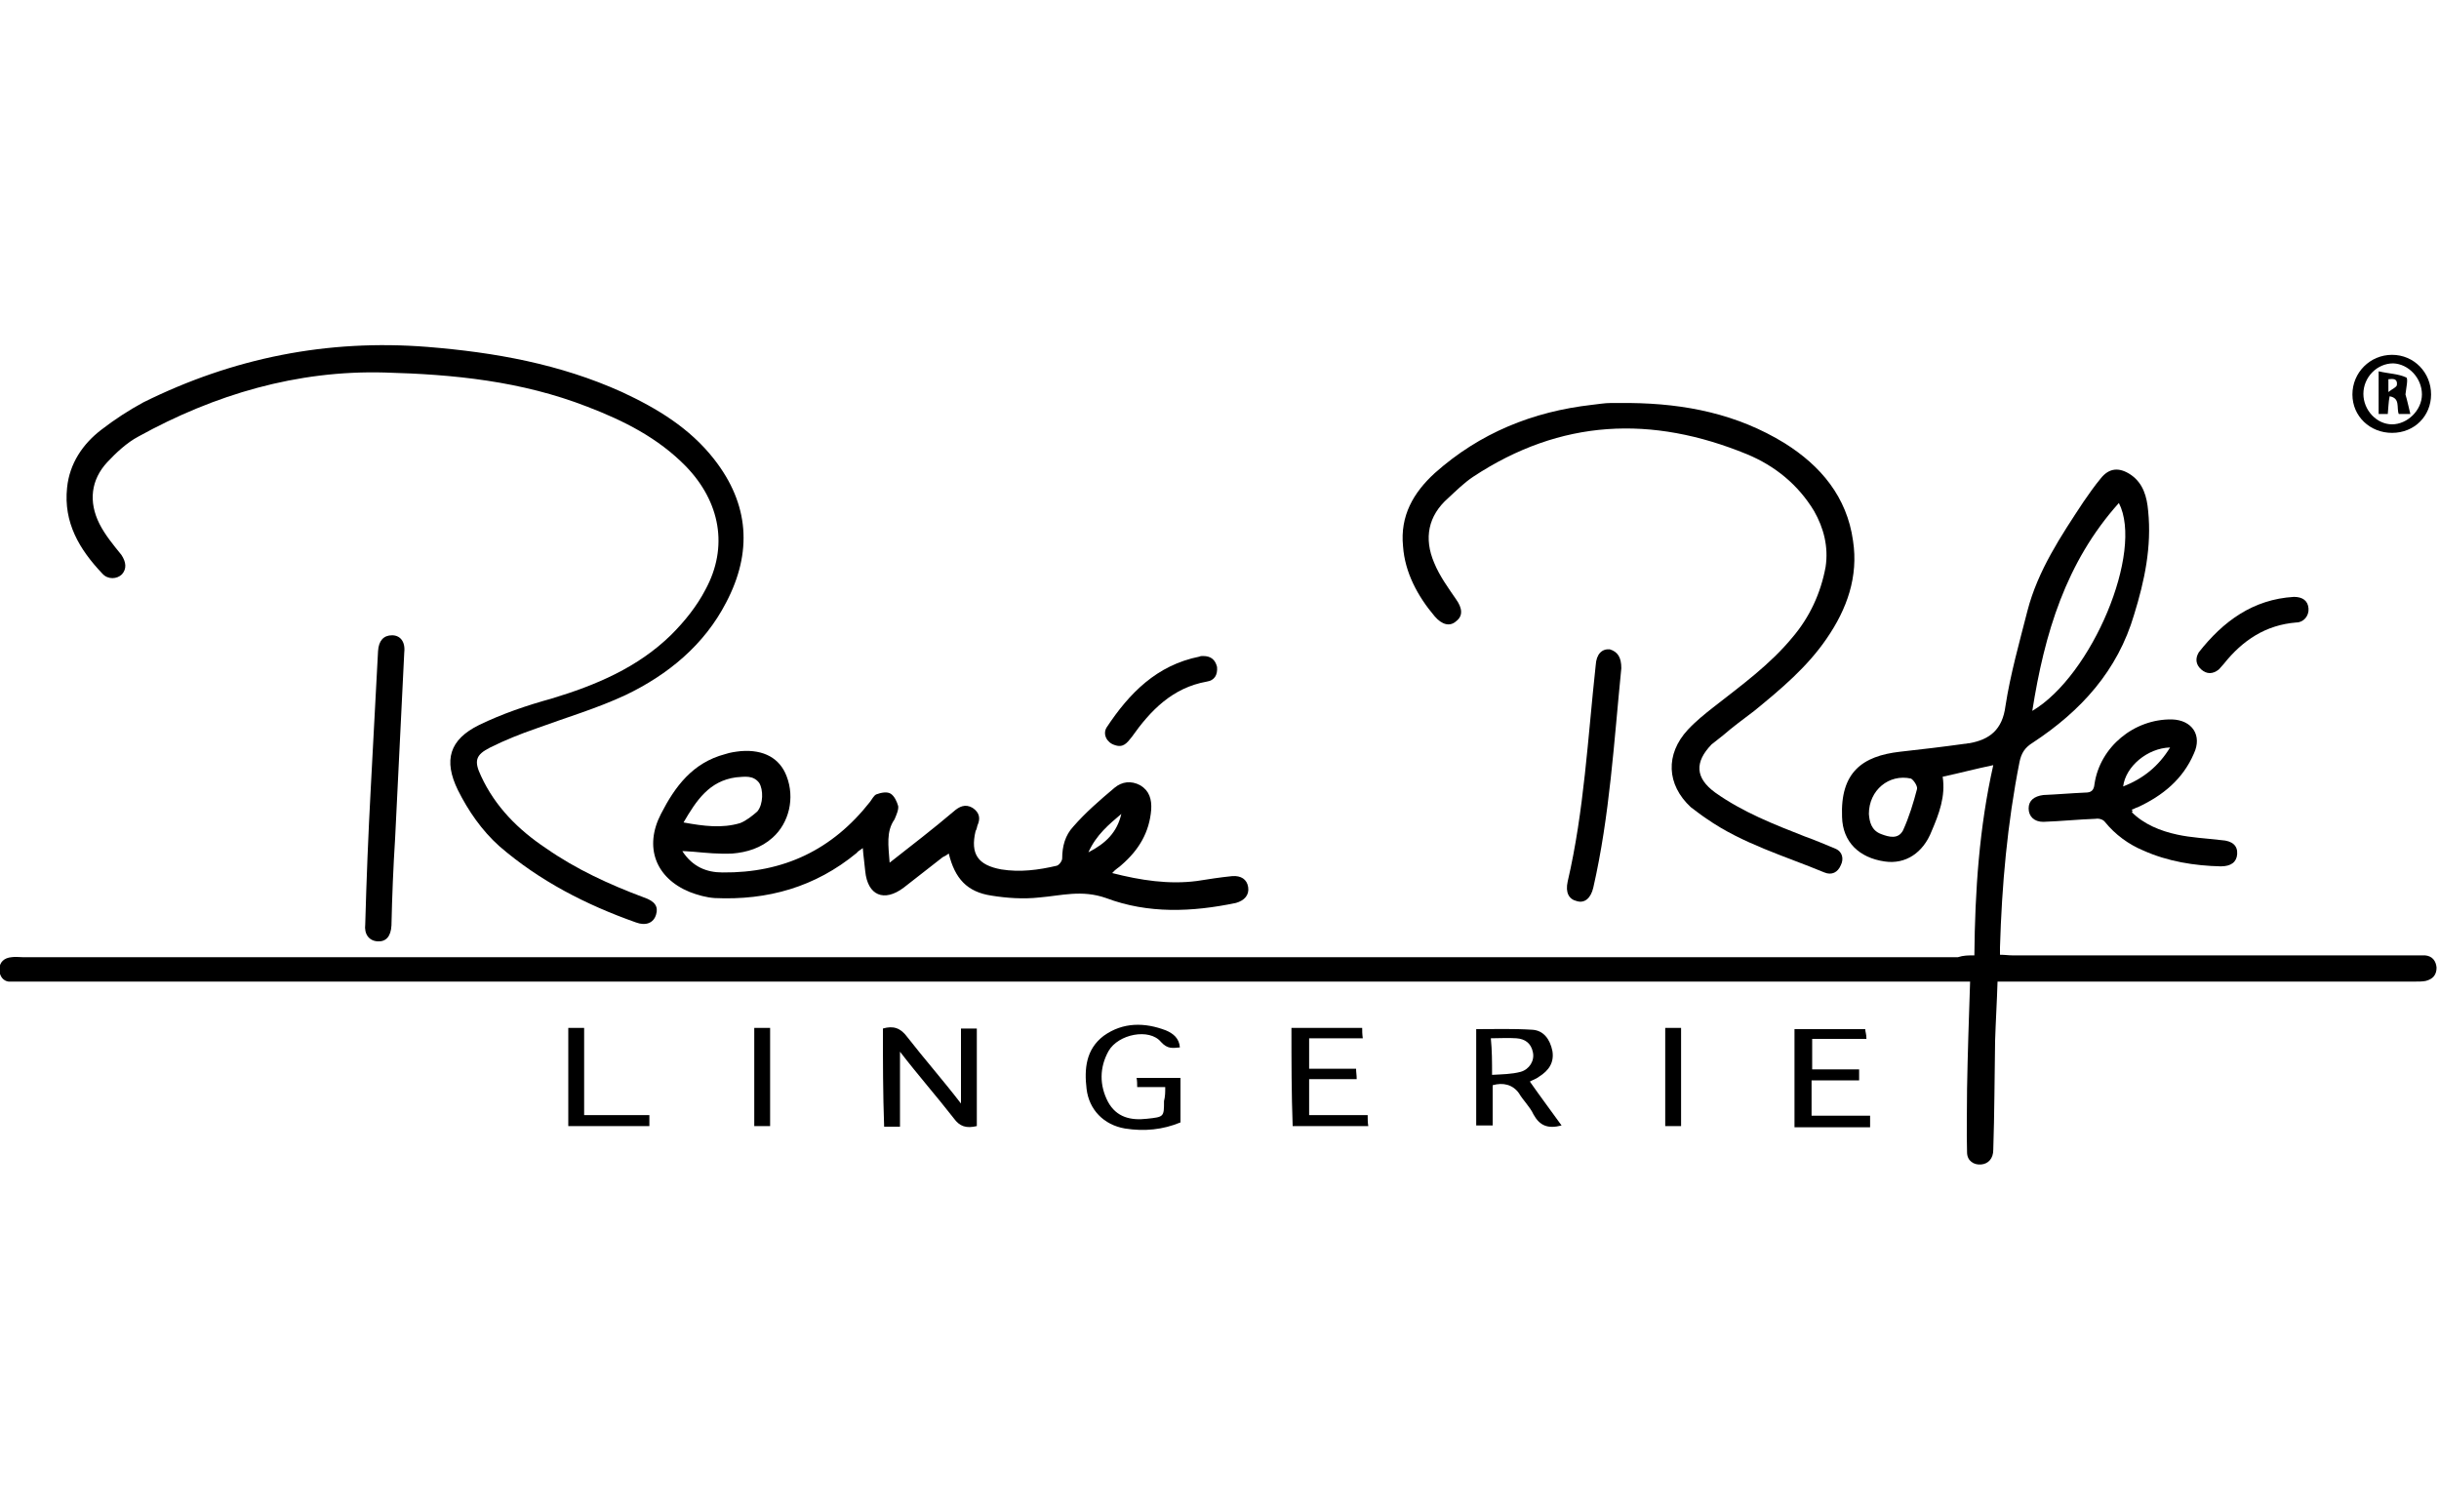
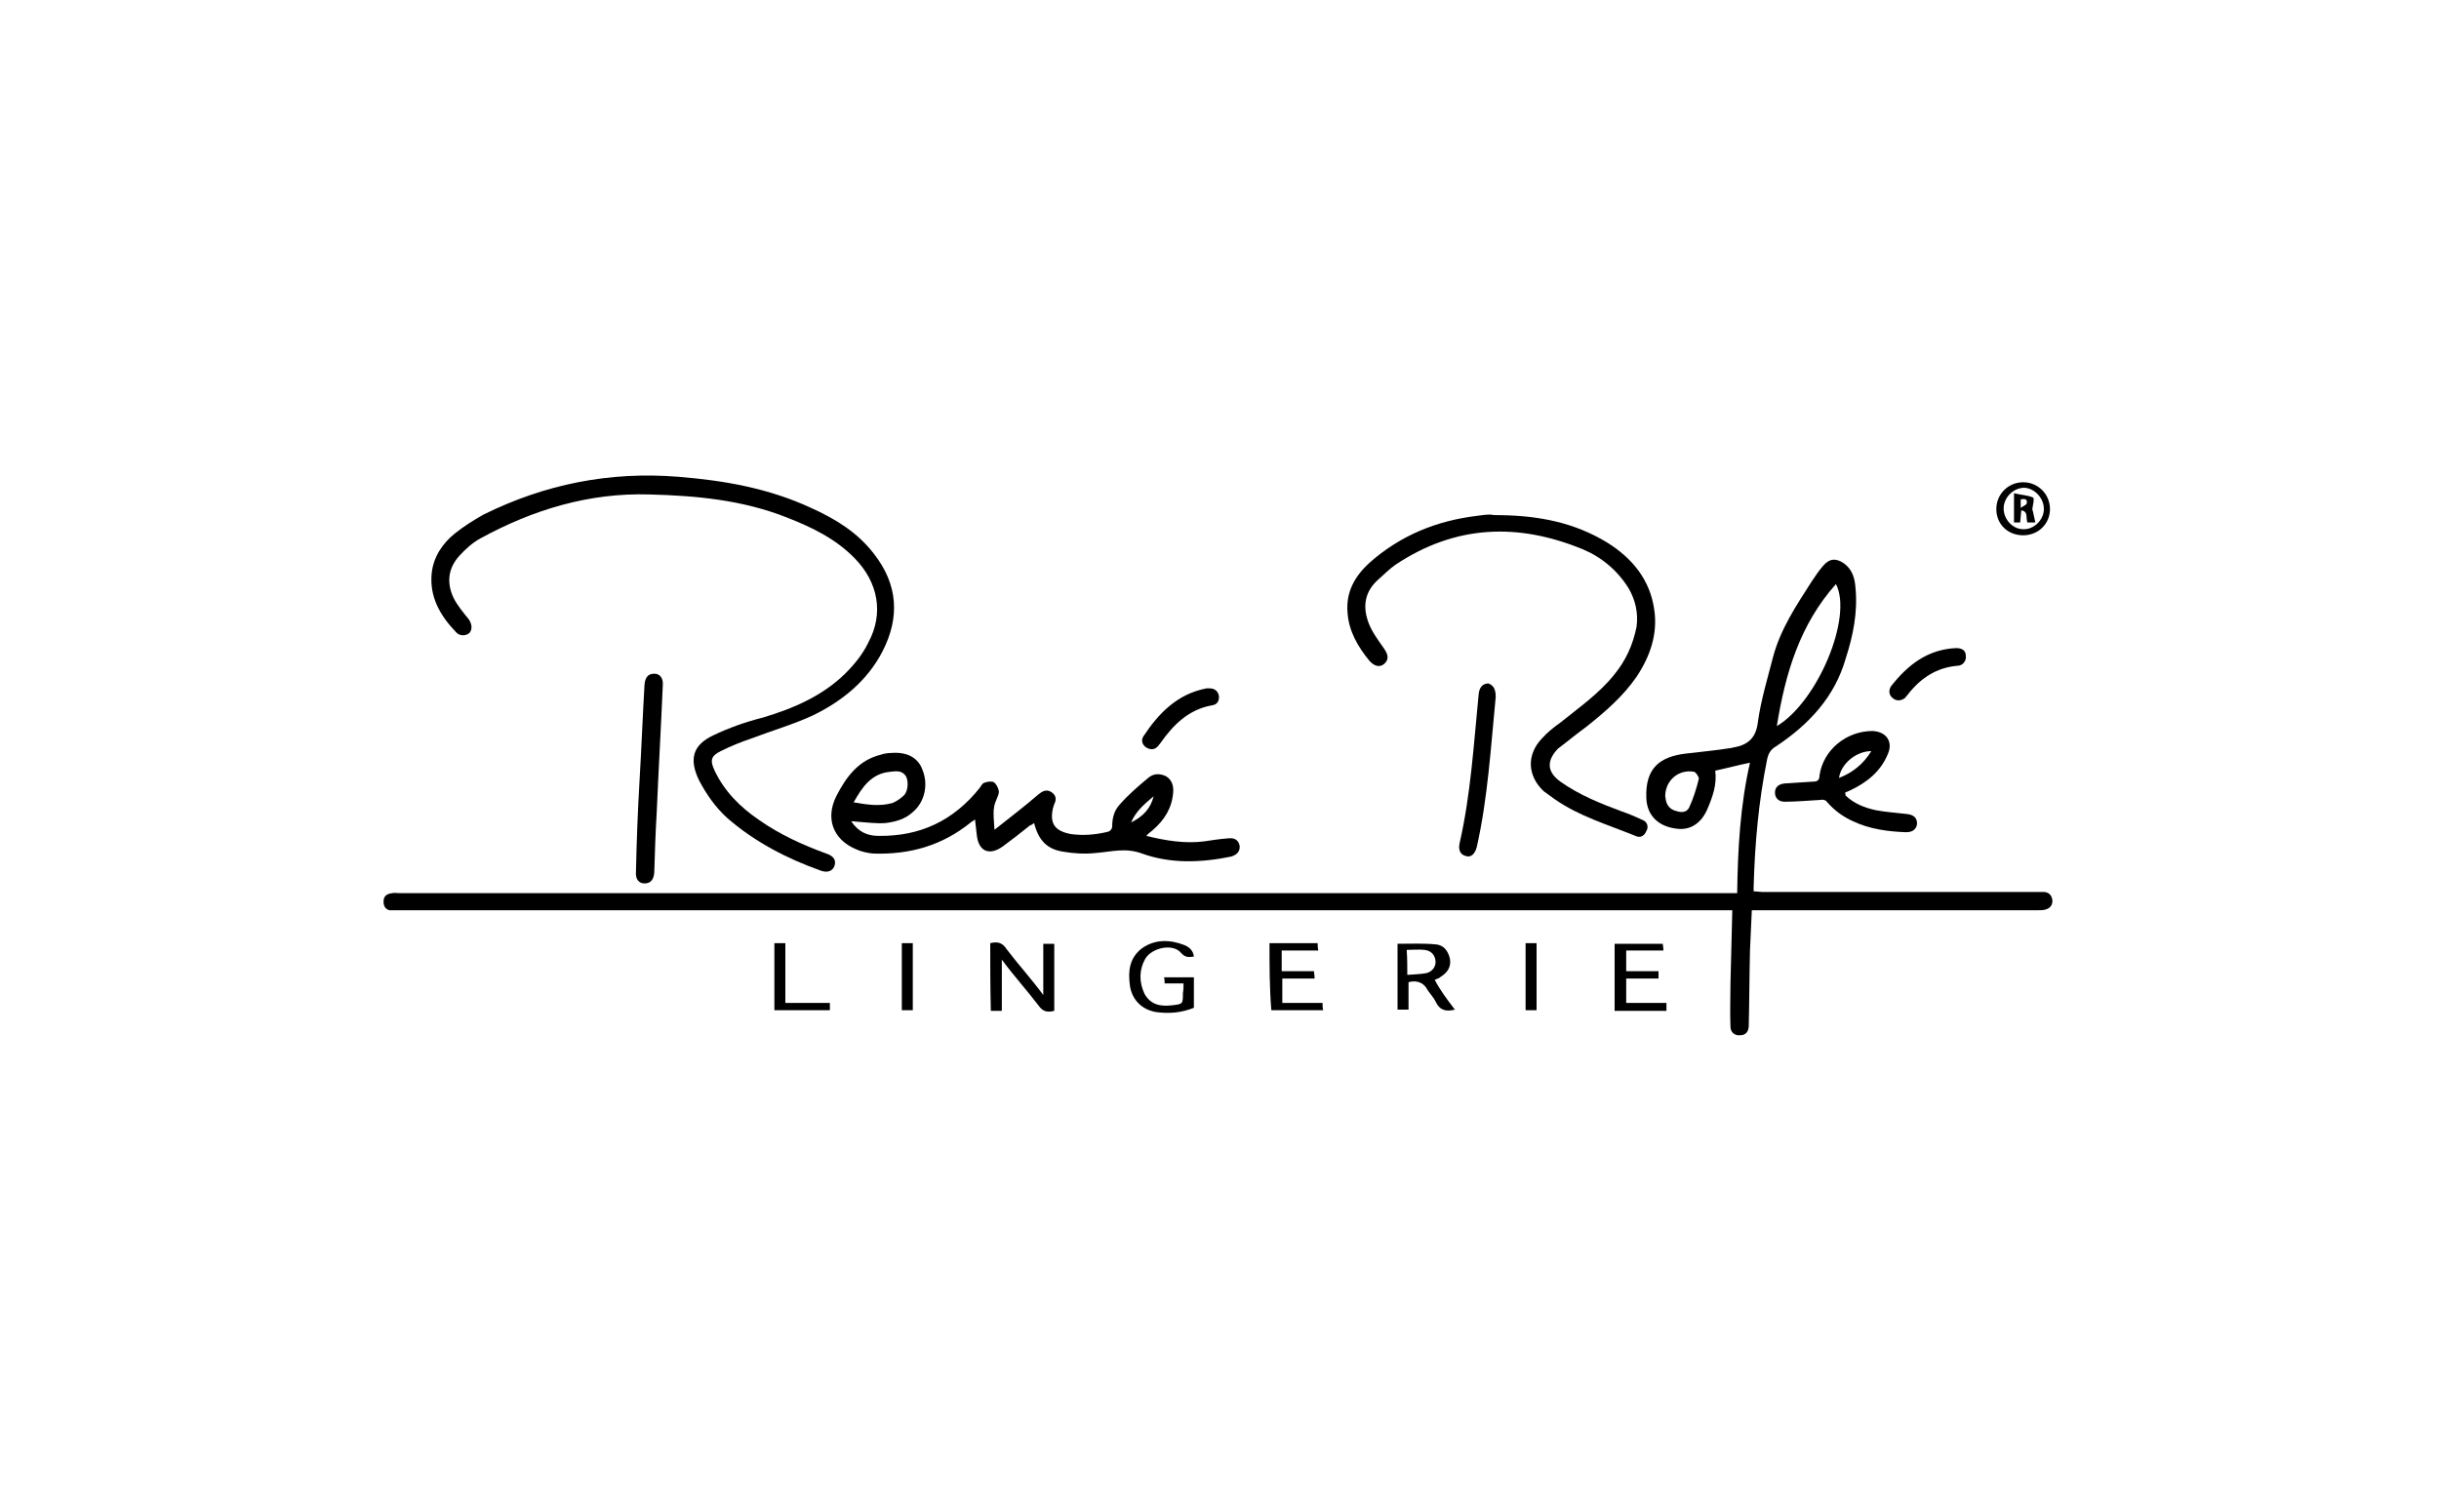
<svg xmlns="http://www.w3.org/2000/svg" version="1.1" id="Layer_1" x="0px" y="0px" viewBox="0 0 400 248" enable-background="new 0 0 400 248" xml:space="preserve">
  <g>
-     <path d="M323.8,156.7c0.1-10.6,0.8-21,3.1-31.2c-2.9,0.6-5.5,1.3-8.3,1.9c0.5,3.2-0.6,6.1-1.8,8.9c-1.4,3.6-4.3,5.5-7.7,5   c-4.2-0.6-6.9-3.2-7-7.3c-0.3-7.3,3.3-10,9.5-10.7c3.6-0.4,7-0.8,10.6-1.3c0.3,0,0.5-0.1,0.8-0.1c3.3-0.6,5.4-2.2,5.9-6.1   c0.8-5.2,2.3-10.5,3.6-15.6c1.7-6.6,5.5-12.3,9.2-17.9c0.9-1.3,1.8-2.6,2.8-3.8c1.4-1.8,3.1-1.9,5-0.6c2,1.4,2.6,3.6,2.8,5.9   c0.6,5.9-0.6,11.5-2.3,17c-2.7,9.2-8.7,15.8-16.6,21c-1.3,0.8-1.9,1.7-2.2,3.2c-2,10.1-2.9,20.2-3.2,30.4c0,0.4,0,0.6,0,1.2   c0.8,0,1.4,0.1,2,0.1c22,0,44,0,65.9,0c0.6,0,1.3,0,1.8,0c1.2,0.1,1.8,0.9,1.9,2c0,1.2-0.6,1.9-1.8,2.2c-0.5,0.1-1.2,0.1-1.7,0.1   c-22.1,0-44.2,0-66.5,0c-0.6,0-1.3,0-2,0c-0.1,3.3-0.3,6.5-0.4,9.7c-0.1,6-0.1,11.9-0.3,17.9c0,1.4-0.8,2.3-2,2.4s-2.3-0.6-2.3-2   c-0.1-3.5,0-6.9,0-10.4c0.1-5.8,0.3-11.6,0.5-17.6c-0.8,0-1.5,0-2.2,0c-105.9,0-211.8,0-317.7,0c-0.6,0-1.3,0-1.8,0   c-0.8-0.1-1.5-0.8-1.5-2s0.8-1.9,2-2c0.6-0.1,1.3,0,1.8,0c105.8,0,211.6,0,317.4,0C322,156.7,322.8,156.7,323.8,156.7z    M333.3,116.6c9.8-5.8,18.3-26.1,14.2-34.1C338.8,92.2,335.3,103.9,333.3,116.6z M306.5,133.5c0.1,1.3,0.4,2.7,2,3.3   c1.3,0.5,2.8,0.9,3.6-0.6c1-2.2,1.7-4.5,2.3-6.8c0.1-0.5-0.6-1.5-1-1.7C309.8,126.9,306.5,129.6,306.5,133.5z" />
-     <path d="M63.1,61.1c-14.4-0.4-27.9,3.6-40.4,10.5c-1.9,1-3.7,2.7-5.1,4.2c-2.7,2.9-3.1,6.5-1.3,10.1c0.9,1.8,2.3,3.5,3.6,5.1   c0.8,1.2,0.9,2.3,0.1,3.2c-0.8,0.8-2.3,0.9-3.2-0.1c-3.8-4-6.4-8.4-5.8-14.1c0.4-4,2.6-7.2,5.6-9.5c2.2-1.7,4.5-3.2,6.9-4.5   c14.7-7.3,30.2-10.4,46.6-9.1c11.1,0.9,21.7,2.8,31.9,7.4c5.8,2.7,11.1,5.9,15.1,11c5.8,7.4,6.3,15.3,2,23.5   c-3.6,7-9.6,11.9-16.5,15.2c-4.7,2.2-9.8,3.7-14.7,5.5c-2.6,0.9-5.1,1.9-7.5,3.1s-2.7,2.2-1.5,4.7c2.3,5,6.1,8.8,10.6,11.8   c5,3.5,10.5,6,16.1,8.1c1.8,0.6,2.4,1.5,2,2.8c-0.4,1.4-1.7,1.9-3.3,1.3c-8.2-2.9-15.8-6.8-22.4-12.5c-2.9-2.6-5.1-5.8-6.8-9.2   c-2.4-4.9-1.4-8.3,3.5-10.7c3.7-1.8,7.8-3.2,11.8-4.3c7.3-2.2,14.2-5.1,19.7-10.5c2.2-2.2,4.2-4.7,5.6-7.4c3.8-7,2.4-14.4-3.2-20.2   c-4.6-4.7-10.2-7.5-16.2-9.8C85.5,62.5,74.4,61.4,63.1,61.1z" />
-     <path d="M145.9,141.5c3.7-2.9,7.2-5.6,10.5-8.4c0.9-0.8,1.9-1.3,3.1-0.6c1.2,0.8,1.3,1.8,0.8,2.9c-0.1,0.3-0.1,0.6-0.3,0.9   c-0.9,3.8,0.4,5.6,4.2,6.3c3.1,0.5,6.1,0.1,9.1-0.6c0.4-0.1,0.9-0.8,0.9-1.2c0-2,0.5-3.8,1.8-5.2c2-2.3,4.3-4.3,6.8-6.4   c1.2-1,2.7-1.2,4.2-0.4c1.5,0.9,1.9,2.3,1.8,4c-0.3,3.7-2,6.6-4.9,9.1c-0.4,0.4-0.9,0.6-1.5,1.3c4.7,1.2,9.3,1.9,13.9,1.3   c1.9-0.3,3.8-0.6,5.8-0.8c1.4-0.1,2.4,0.5,2.6,1.8s-0.6,2.2-2,2.6c-7.2,1.5-14.4,1.8-21.3-0.8c-4-1.4-7.3-0.4-10.9-0.1   c-2.7,0.3-5.4,0.1-7.9-0.3c-4-0.6-6-2.8-7-6.9c-0.4,0.3-0.6,0.4-1,0.6c-2.2,1.7-4.2,3.3-6.4,5c-3.2,2.4-5.9,1.3-6.3-2.7   c-0.1-1.2-0.3-2.4-0.4-3.8c-0.5,0.4-0.8,0.5-1,0.8c-6.8,5.6-14.6,7.8-23.3,7.4c-1.4-0.1-2.8-0.5-4.1-1c-5.6-2.3-7.5-7.4-4.7-12.8   c2.3-4.5,5.2-8.4,10.5-9.8c0.9-0.3,1.7-0.4,2.6-0.5c3.8-0.3,6.4,1.2,7.5,4.1c1.4,3.6,0.4,7.7-2.3,10.1c-1.9,1.7-4.2,2.4-6.6,2.6   c-2.2,0.1-4.2-0.1-6.4-0.3c-0.5,0-1-0.1-1.8-0.1c1.7,2.6,4,3.5,6.6,3.5c10,0.1,18-3.7,24.2-11.6c0.3-0.4,0.6-1,1-1.2   c0.8-0.3,1.8-0.5,2.4-0.1c0.6,0.4,1,1.3,1.2,2c0.1,0.6-0.3,1.5-0.6,2.2C145.3,136.4,145.7,138.7,145.9,141.5z M112.1,134.9   c3.3,0.6,6.3,1,9.3,0.1c1-0.4,2-1.2,2.8-1.9c1-1.2,1-3.6,0.3-4.7c-1-1.3-2.4-1-3.8-0.9C116.3,128.1,114.2,131.3,112.1,134.9z    M178.5,139.8c2.9-1.5,4.7-3.3,5.4-6.3C181.9,135.2,179.8,136.9,178.5,139.8z" />
-     <path d="M267.3,66.1c9.1,0.1,17.6,1.8,25.4,6.6c5.9,3.7,10.2,8.8,11.2,16c0.9,5.9-1,11.2-4.3,16c-3.2,4.7-7.5,8.3-11.9,11.9   c-1.7,1.3-3.5,2.6-5.1,4c-0.6,0.5-1.3,1-1.9,1.5c-2.8,2.9-2.7,5.5,0.6,7.9c4.5,3.2,9.6,5.2,14.7,7.2c1.7,0.6,3.3,1.3,5,2   c1.2,0.5,1.4,1.7,0.9,2.7c-0.5,1.2-1.5,1.7-2.7,1.2c-6.5-2.7-13.4-4.7-19.3-8.8c-0.9-0.6-1.8-1.3-2.6-1.9c-4-3.7-4.2-8.7-0.5-12.7   c1.3-1.4,2.8-2.6,4.2-3.7c4.6-3.6,9.3-7,13-11.5c2.8-3.3,4.6-7.2,5.4-11.5c0.5-3.3-0.3-6.4-1.9-9.2c-2.6-4.3-6.4-7.4-11-9.3   c-15.6-6.4-30.5-5.8-44.9,3.7c-1.5,1-2.8,2.3-4.1,3.5c-3.3,2.9-4,6.6-2.3,10.6c0.9,2.2,2.3,4.1,3.6,6c1,1.4,1.2,2.7,0,3.6   c-1,0.9-2.3,0.6-3.5-0.8c-2.8-3.3-4.9-7.2-5.2-11.5c-0.5-5,1.7-8.8,5.2-12c7.4-6.6,16.1-10.1,25.8-11.2c1-0.1,2-0.3,3.1-0.3   C265.4,66.1,266.3,66.1,267.3,66.1z" />
-     <path d="M349.6,133.2c2,2,4.7,3.1,7.5,3.7c2.3,0.5,4.7,0.6,7.2,0.9c1.8,0.1,2.7,0.9,2.6,2.3c-0.1,1.3-1,2-2.7,2   c-4.3-0.1-8.7-0.8-12.7-2.6c-2.4-1-4.6-2.6-6.3-4.7c-0.3-0.4-1-0.6-1.5-0.5c-2.8,0.1-5.8,0.4-8.6,0.5c-1.5,0-2.4-0.9-2.4-2.2   c0-1.3,0.9-2,2.4-2.2c2.3-0.1,4.6-0.3,6.9-0.4c0.9,0,1.4-0.3,1.5-1.4c0.9-6.1,6.5-10.7,12.7-10.6c3.3,0.1,5,2.6,3.6,5.6   c-1.8,4.2-5.1,6.9-9.2,8.8c-0.4,0.1-0.6,0.3-1,0.4C349.8,133.1,349.8,133.1,349.6,133.2z M348.2,129c3.3-1.3,5.8-3.3,7.7-6.4   C352.2,122.7,348.6,125.7,348.2,129z" />
-     <path d="M60.8,129.4c0.4-7.5,0.8-15.1,1.2-22.6c0.1-1.7,0.9-2.6,2.3-2.6c1.3,0,2.2,1,2,2.8c-0.5,10.2-1,20.3-1.5,30.5   c-0.3,4.7-0.5,9.6-0.6,14.3c-0.1,1.8-0.9,2.7-2.3,2.6c-1.4-0.1-2.2-1.2-2-2.8C60.1,144.2,60.4,136.8,60.8,129.4L60.8,129.4z" />
-     <path d="M265.9,109.6c-1.2,12-1.9,24.2-4.6,36c-0.4,1.7-1.4,2.6-2.7,2.2c-1.3-0.3-1.9-1.4-1.5-3.2c2.7-11.6,3.3-23.6,4.6-35.5   c0.1-1.8,1-2.7,2.3-2.6C265.3,106.9,265.9,107.8,265.9,109.6z" />
-     <path d="M144.8,168.7c1.7-0.5,2.9-0.1,4,1.4c2.8,3.6,5.8,7,8.8,10.9c0-4.2,0-8.2,0-12.3c0.9,0,1.7,0,2.6,0c0,5.4,0,10.6,0,16   c-1.7,0.4-2.8,0.1-3.8-1.3c-2.8-3.6-5.8-7-8.8-10.9c0,4.3,0,8.3,0,12.3c-1,0-1.7,0-2.6,0C144.8,179.3,144.8,174.1,144.8,168.7z" />
-     <path d="M256.1,184.6c-2.3,0.6-3.6,0-4.6-1.8c-0.6-1.3-1.7-2.3-2.4-3.5c-1-1.4-2.6-1.8-4.3-1.3c0,2.2,0,4.3,0,6.6c-1,0-1.8,0-2.7,0   c0-5.4,0-10.6,0-15.8c3.1,0,6.1-0.1,9.2,0.1c1.8,0.1,2.9,1.5,3.3,3.5c0.3,1.9-0.6,3.2-2.2,4.2c-0.5,0.4-1.2,0.6-1.5,0.8   C252.5,179.7,254.3,182.1,256.1,184.6z M244.7,176.3c1.7-0.1,3.2-0.1,4.7-0.5c1.4-0.4,2.3-1.8,2-3.2c-0.3-1.5-1.3-2.2-2.7-2.3   c-1.4-0.1-2.7,0-4.2,0C244.7,172.3,244.7,174.2,244.7,176.3z" />
-     <path d="M191.1,178.3c-1.7,0-3.1,0-4.6,0c0-0.5,0-1-0.1-1.5c2.4,0,4.7,0,7.2,0c0,2.4,0,4.9,0,7.3c-2.9,1.2-5.9,1.5-9.1,1   c-3.5-0.6-5.9-3.1-6.3-6.5c-0.4-3.3-0.1-6.5,2.8-8.7c3.2-2.3,6.8-2.2,10.2-0.9c1.2,0.5,2.2,1.3,2.3,2.8c-1.2,0.1-2,0.3-3.1-0.9   c-1.9-2.3-7-1.3-8.6,1.5c-1.5,2.7-1.5,5.6-0.1,8.3c1.4,2.6,3.8,3.1,6.4,2.8c2.8-0.3,2.8-0.3,2.8-2.9   C191.1,179.8,191.1,179.2,191.1,178.3z" />
-     <path d="M306.1,170.4c-3.1,0-6,0-8.9,0c0,1.7,0,3.2,0,5c2.6,0,5.1,0,7.7,0c0,0.6,0,1.2,0,1.8c-2.6,0-5.1,0-7.8,0c0,1.9,0,3.7,0,5.8   c3.2,0,6.4,0,9.6,0c0,0.8,0,1.3,0,1.9c-4.1,0-8.2,0-12.4,0c0-5.4,0-10.6,0-16.1c3.8,0,7.7,0,11.6,0   C305.9,169.2,306.1,169.6,306.1,170.4z" />
-     <path d="M211.8,168.6c4,0,7.7,0,11.6,0c0,0.5,0,1,0.1,1.7c-2.9,0-5.9,0-8.8,0c0,1.7,0,3.2,0,5c2.6,0,5,0,7.7,0c0,0.6,0.1,1,0.1,1.7   c-2.6,0-5.1,0-7.8,0c0,2,0,3.8,0,5.9c3.2,0,6.3,0,9.6,0c0,0.6,0,1.2,0.1,1.8c-4.2,0-8.3,0-12.4,0   C211.8,179.3,211.8,174.1,211.8,168.6z" />
-     <path d="M197.3,107.6c1.3,0,2,0.6,2.3,1.8c0.1,1.3-0.4,2.2-1.7,2.4c-5.6,1-9.2,4.7-12.3,9.1c-0.8,1-1.4,1.8-2.8,1.3   c-1.3-0.4-2-1.8-1.3-2.9c3.7-5.6,8.2-10.2,15.2-11.6C196.9,107.6,197.1,107.6,197.3,107.6z" />
-     <path d="M376.2,97.9c1.4,0,2.3,0.6,2.4,1.9c0.1,1.2-0.8,2.3-2,2.3c-5,0.4-8.8,2.9-11.9,6.8c-0.3,0.3-0.5,0.6-0.8,0.9   c-1,0.8-2,0.8-2.9,0c-0.9-0.8-1-1.8-0.4-2.8C364.6,101.9,369.5,98.3,376.2,97.9z" />
-     <path d="M95.8,182.9c3.7,0,7.2,0,10.7,0c0,0.6,0,1.2,0,1.8c-4.3,0-8.8,0-13.3,0c0-5.4,0-10.6,0-16.1c0.9,0,1.7,0,2.6,0   C95.8,173.3,95.8,178.1,95.8,182.9z" />
-     <path d="M392.3,71c-3.6,0-6.5-2.7-6.5-6.3c0-3.6,2.9-6.5,6.5-6.5c3.6,0,6.4,2.9,6.4,6.5C398.7,68.2,396,71,392.3,71z M397.2,64.7   c0-2.7-2.2-5-4.7-5.1c-2.7,0-4.9,2.3-4.9,5c0,2.7,2.2,5,4.7,5S397.2,67.3,397.2,64.7z" />
-     <path d="M126.3,184.7c-0.9,0-1.7,0-2.6,0c0-5.4,0-10.7,0-16.1c0.9,0,1.7,0,2.6,0C126.3,174,126.3,179.3,126.3,184.7z" />
-     <path d="M275.7,184.7c-0.9,0-1.7,0-2.6,0c0-5.4,0-10.6,0-16.1c0.8,0,1.5,0,2.6,0C275.7,174,275.7,179.2,275.7,184.7z" />
-     <path d="M391.6,67.9c-0.5,0-1,0-1.5,0c0-2.3,0-4.5,0-7c1.7,0.4,3.2,0.4,4.5,1c0.4,0.1,0,1.8-0.1,2.8c0.3,1,0.5,2,0.8,3.2   c-0.9,0-1.4,0-1.9,0c-0.4-1,0.3-2.6-1.5-2.9C391.7,66,391.7,67,391.6,67.9z M391.7,64.3c0.6-0.5,1.4-0.8,1.4-1.2   c0.1-1-0.6-1-1.4-0.9C391.7,62.9,391.7,63.3,391.7,64.3z" />
+     <path d="M284.9,146.5c0.1-7.3,0.5-14.4,2.1-21.4c-2,0.4-3.8,0.9-5.7,1.3c0.3,2.2-0.4,4.2-1.2,6.1c-1,2.5-2.9,3.8-5.3,3.4   c-2.9-0.4-4.7-2.2-4.8-5c-0.2-5,2.3-6.8,6.5-7.3c2.5-0.3,4.8-0.5,7.3-0.9c0.2,0,0.3-0.1,0.5-0.1c2.3-0.4,3.7-1.5,4-4.2   c0.5-3.6,1.6-7.2,2.5-10.7c1.2-4.5,3.8-8.4,6.3-12.3c0.6-0.9,1.2-1.8,1.9-2.6c1-1.2,2.1-1.3,3.4-0.4c1.4,1,1.8,2.5,1.9,4   c0.4,4-0.4,7.9-1.6,11.6c-1.8,6.3-6,10.8-11.4,14.4c-0.9,0.5-1.3,1.2-1.5,2.2c-1.4,6.9-2,13.8-2.2,20.8c0,0.3,0,0.4,0,0.8   c0.5,0,1,0.1,1.4,0.1c15.1,0,30.1,0,45.1,0c0.4,0,0.9,0,1.2,0c0.8,0.1,1.2,0.6,1.3,1.4c0,0.8-0.4,1.3-1.2,1.5   c-0.3,0.1-0.8,0.1-1.2,0.1c-15.1,0-30.3,0-45.5,0c-0.4,0-0.9,0-1.4,0c-0.1,2.3-0.2,4.4-0.3,6.6c-0.1,4.1-0.1,8.1-0.2,12.3   c0,1-0.5,1.6-1.4,1.6c-0.8,0.1-1.6-0.4-1.6-1.4c-0.1-2.4,0-4.7,0-7.1c0.1-4,0.2-7.9,0.3-12c-0.5,0-1,0-1.5,0c-72.5,0-145,0-217.5,0   c-0.4,0-0.9,0-1.2,0c-0.5-0.1-1-0.5-1-1.4s0.5-1.3,1.4-1.4c0.4-0.1,0.9,0,1.2,0c72.4,0,144.9,0,217.3,0   C283.7,146.5,284.2,146.5,284.9,146.5z M291.4,119.1c6.7-4,12.5-17.9,9.7-23.3C295.2,102.4,292.8,110.4,291.4,119.1z M273.1,130.6   c0.1,0.9,0.3,1.8,1.4,2.3c0.9,0.3,1.9,0.6,2.5-0.4c0.7-1.5,1.2-3.1,1.6-4.7c0.1-0.3-0.4-1-0.7-1.2   C275.3,126.1,273.1,128,273.1,130.6z" />
+     <path d="M106.5,81.1c-9.9-0.3-19.1,2.5-27.7,7.2c-1.3,0.7-2.5,1.8-3.5,2.9c-1.8,2-2.1,4.4-0.9,6.9c0.6,1.2,1.6,2.4,2.5,3.5   c0.5,0.8,0.6,1.6,0.1,2.2c-0.5,0.5-1.6,0.6-2.2-0.1c-2.6-2.7-4.4-5.8-4-9.7c0.3-2.7,1.8-4.9,3.8-6.5c1.5-1.2,3.1-2.2,4.7-3.1   c10.1-5,20.7-7.1,31.9-6.2c7.6,0.6,14.9,1.9,21.8,5.1c4,1.8,7.6,4,10.3,7.5c4,5.1,4.3,10.5,1.4,16.1c-2.5,4.8-6.6,8.1-11.3,10.4   c-3.2,1.5-6.7,2.5-10.1,3.8c-1.8,0.6-3.5,1.3-5.1,2.1c-1.6,0.8-1.8,1.5-1,3.2c1.6,3.4,4.2,6,7.3,8.1c3.4,2.4,7.2,4.1,11,5.5   c1.2,0.4,1.6,1,1.4,1.9c-0.3,1-1.2,1.3-2.3,0.9c-5.6-2-10.8-4.7-15.3-8.6c-2-1.8-3.5-4-4.7-6.3c-1.6-3.4-1-5.7,2.4-7.3   c2.5-1.2,5.3-2.2,8.1-2.9c5-1.5,9.7-3.5,13.5-7.2c1.5-1.5,2.9-3.2,3.8-5.1c2.6-4.8,1.6-9.9-2.2-13.8c-3.1-3.2-7-5.1-11.1-6.7   C121.8,82,114.2,81.3,106.5,81.1z" />
+     <path d="M163.1,136.1c2.5-2,4.9-3.8,7.2-5.8c0.6-0.5,1.3-0.9,2.1-0.4c0.8,0.5,0.9,1.2,0.5,2c-0.1,0.2-0.1,0.4-0.2,0.6   c-0.6,2.6,0.3,3.8,2.9,4.3c2.1,0.3,4.2,0.1,6.2-0.4c0.3-0.1,0.6-0.5,0.6-0.8c0-1.4,0.3-2.6,1.2-3.6c1.4-1.6,2.9-2.9,4.7-4.4   c0.8-0.7,1.8-0.8,2.9-0.3c1,0.6,1.3,1.6,1.2,2.7c-0.2,2.5-1.4,4.5-3.4,6.2c-0.3,0.3-0.6,0.4-1,0.9c3.2,0.8,6.4,1.3,9.5,0.9   c1.3-0.2,2.6-0.4,4-0.5c1-0.1,1.6,0.3,1.8,1.2c0.1,0.9-0.4,1.5-1.4,1.8c-4.9,1-9.9,1.2-14.6-0.5c-2.7-1-5-0.3-7.5-0.1   c-1.8,0.2-3.7,0.1-5.4-0.2c-2.7-0.4-4.1-1.9-4.8-4.7c-0.3,0.2-0.4,0.3-0.7,0.4c-1.5,1.2-2.9,2.3-4.4,3.4c-2.2,1.6-4,0.9-4.3-1.8   c-0.1-0.8-0.2-1.6-0.3-2.6c-0.3,0.3-0.5,0.3-0.7,0.5c-4.7,3.8-10,5.3-16,5.1c-1-0.1-1.9-0.3-2.8-0.7c-3.8-1.6-5.1-5.1-3.2-8.8   c1.6-3.1,3.6-5.8,7.2-6.7c0.6-0.2,1.2-0.3,1.8-0.3c2.6-0.2,4.4,0.8,5.1,2.8c1,2.5,0.3,5.3-1.6,6.9c-1.3,1.2-2.9,1.6-4.5,1.8   c-1.5,0.1-2.9-0.1-4.4-0.2c-0.3,0-0.7-0.1-1.2-0.1c1.2,1.8,2.7,2.4,4.5,2.4c6.8,0.1,12.3-2.5,16.6-7.9c0.2-0.3,0.4-0.7,0.7-0.8   c0.5-0.2,1.2-0.3,1.6-0.1c0.4,0.3,0.7,0.9,0.8,1.4c0.1,0.4-0.2,1-0.4,1.5C162.7,132.6,163,134.2,163.1,136.1z M140,131.6   c2.3,0.4,4.3,0.7,6.4,0.1c0.7-0.3,1.4-0.8,1.9-1.3c0.7-0.8,0.7-2.5,0.2-3.2c-0.7-0.9-1.6-0.7-2.6-0.6   C142.9,126.9,141.4,129.1,140,131.6z M185.5,134.9c2-1,3.2-2.3,3.7-4.3C187.8,131.8,186.3,133,185.5,134.9z" />
+     <path d="M246.2,84.5c6.2,0.1,12,1.2,17.4,4.5c4,2.5,7,6,7.7,11c0.6,4-0.7,7.7-2.9,11c-2.2,3.2-5.1,5.7-8.1,8.1   c-1.2,0.9-2.4,1.8-3.5,2.7c-0.4,0.3-0.9,0.7-1.3,1c-1.9,2-1.8,3.8,0.4,5.4c3.1,2.2,6.6,3.6,10.1,4.9c1.2,0.4,2.3,0.9,3.4,1.4   c0.8,0.3,1,1.2,0.6,1.8c-0.3,0.8-1,1.2-1.8,0.8c-4.4-1.8-9.2-3.2-13.2-6c-0.6-0.4-1.2-0.9-1.8-1.3c-2.7-2.5-2.9-6-0.3-8.7   c0.9-1,1.9-1.8,2.9-2.5c3.1-2.5,6.4-4.8,8.9-7.9c1.9-2.3,3.1-4.9,3.7-7.9c0.3-2.3-0.2-4.4-1.3-6.3c-1.8-2.9-4.4-5.1-7.5-6.4   c-10.7-4.4-20.9-4-30.7,2.5c-1,0.7-1.9,1.6-2.8,2.4c-2.3,2-2.7,4.5-1.6,7.3c0.6,1.5,1.6,2.8,2.5,4.1c0.7,1,0.8,1.8,0,2.5   c-0.7,0.6-1.6,0.4-2.4-0.5c-1.9-2.3-3.4-4.9-3.6-7.9c-0.3-3.4,1.2-6,3.6-8.2c5.1-4.5,11-6.9,17.7-7.7c0.7-0.1,1.4-0.2,2.1-0.2   C244.9,84.5,245.6,84.5,246.2,84.5z" />
+     <path d="M302.6,130.4c1.4,1.4,3.2,2.1,5.1,2.5c1.6,0.3,3.2,0.4,4.9,0.6c1.2,0.1,1.8,0.6,1.8,1.6c-0.1,0.9-0.7,1.4-1.8,1.4   c-2.9-0.1-6-0.5-8.7-1.8c-1.6-0.7-3.1-1.8-4.3-3.2c-0.2-0.3-0.7-0.4-1-0.3c-1.9,0.1-4,0.3-5.9,0.3c-1,0-1.6-0.6-1.6-1.5   s0.6-1.4,1.6-1.5c1.6-0.1,3.1-0.2,4.7-0.3c0.6,0,1-0.2,1-1c0.6-4.2,4.4-7.3,8.7-7.3c2.3,0.1,3.4,1.8,2.5,3.8   c-1.2,2.9-3.5,4.7-6.3,6c-0.3,0.1-0.4,0.2-0.7,0.3C302.7,130.4,302.7,130.4,302.6,130.4z M301.6,127.6c2.3-0.9,4-2.3,5.3-4.4   C304.4,123.2,301.9,125.3,301.6,127.6z" />
+     <path d="M104.9,127.8c0.3-5.1,0.5-10.3,0.8-15.5c0.1-1.2,0.6-1.8,1.6-1.8c0.9,0,1.5,0.7,1.4,1.9c-0.3,7-0.7,13.9-1,20.9   c-0.2,3.2-0.3,6.6-0.4,9.8c-0.1,1.2-0.6,1.8-1.6,1.8s-1.5-0.8-1.4-1.9C104.4,138,104.6,132.9,104.9,127.8L104.9,127.8z" />
+     <path d="M245.3,114.3c-0.8,8.2-1.3,16.6-3.1,24.6c-0.3,1.2-1,1.8-1.8,1.5c-0.9-0.2-1.3-1-1-2.2c1.8-7.9,2.3-16.2,3.1-24.3   c0.1-1.2,0.7-1.8,1.6-1.8C244.9,112.4,245.3,113,245.3,114.3z" />
+     <path d="M162.4,154.7c1.2-0.3,2-0.1,2.7,1c1.9,2.5,4,4.8,6,7.5c0-2.9,0-5.6,0-8.4c0.6,0,1.2,0,1.8,0c0,3.7,0,7.3,0,11   c-1.2,0.3-1.9,0.1-2.6-0.9c-1.9-2.5-4-4.8-6-7.5c0,2.9,0,5.7,0,8.4c-0.7,0-1.2,0-1.8,0C162.4,162,162.4,158.4,162.4,154.7z" />
+     <path d="M238.6,165.6c-1.6,0.4-2.5,0-3.1-1.2c-0.4-0.9-1.2-1.6-1.6-2.4c-0.7-1-1.8-1.2-2.9-0.9c0,1.5,0,2.9,0,4.5   c-0.7,0-1.2,0-1.8,0c0-3.7,0-7.3,0-10.8c2.1,0,4.2-0.1,6.3,0.1c1.2,0.1,2,1,2.3,2.4c0.2,1.3-0.4,2.2-1.5,2.9   c-0.3,0.3-0.8,0.4-1,0.5C236.1,162.3,237.3,163.9,238.6,165.6z M230.8,159.9c1.2-0.1,2.2-0.1,3.2-0.3c1-0.3,1.6-1.2,1.4-2.2   c-0.2-1-0.9-1.5-1.8-1.6c-1-0.1-1.8,0-2.9,0C230.8,157.2,230.8,158.5,230.8,159.9z" />
+     <path d="M194.1,161.3c-1.2,0-2.1,0-3.1,0c0-0.3,0-0.7-0.1-1c1.6,0,3.2,0,4.9,0c0,1.6,0,3.4,0,5c-2,0.8-4,1-6.2,0.7   c-2.4-0.4-4-2.1-4.3-4.4c-0.3-2.3-0.1-4.4,1.9-6c2.2-1.6,4.7-1.5,7-0.6c0.8,0.3,1.5,0.9,1.6,1.9c-0.8,0.1-1.4,0.2-2.1-0.6   c-1.3-1.6-4.8-0.9-5.9,1c-1,1.8-1,3.8-0.1,5.7c1,1.8,2.6,2.1,4.4,1.9c1.9-0.2,1.9-0.2,1.9-2C194.1,162.3,194.1,161.9,194.1,161.3z" />
+     <path d="M272.8,155.9c-2.1,0-4.1,0-6.1,0c0,1.2,0,2.2,0,3.4c1.8,0,3.5,0,5.3,0c0,0.4,0,0.8,0,1.2c-1.8,0-3.5,0-5.3,0   c0,1.3,0,2.5,0,4c2.2,0,4.4,0,6.6,0c0,0.5,0,0.9,0,1.3c-2.8,0-5.6,0-8.5,0c0-3.7,0-7.3,0-11c2.6,0,5.3,0,7.9,0   C272.7,155.1,272.8,155.3,272.8,155.9z" />
+     <path d="M208.2,154.7c2.7,0,5.3,0,7.9,0c0,0.3,0,0.7,0.1,1.2c-2,0-4,0-6,0c0,1.2,0,2.2,0,3.4c1.8,0,3.4,0,5.3,0   c0,0.4,0.1,0.7,0.1,1.2c-1.8,0-3.5,0-5.3,0c0,1.4,0,2.6,0,4c2.2,0,4.3,0,6.6,0c0,0.4,0,0.8,0.1,1.2c-2.9,0-5.7,0-8.5,0   C208.2,162,208.2,158.4,208.2,154.7z" />
+     <path d="M198.3,112.9c0.9,0,1.4,0.4,1.6,1.2c0.1,0.9-0.3,1.5-1.2,1.6c-3.8,0.7-6.3,3.2-8.4,6.2c-0.5,0.7-1,1.2-1.9,0.9   c-0.9-0.3-1.4-1.2-0.9-2c2.5-3.8,5.6-7,10.4-7.9C198,112.9,198.2,112.9,198.3,112.9z" />
+     <path d="M320.8,106.3c1,0,1.6,0.4,1.6,1.3c0.1,0.8-0.5,1.6-1.4,1.6c-3.4,0.3-6,2-8.1,4.7c-0.2,0.2-0.3,0.4-0.5,0.6   c-0.7,0.5-1.4,0.5-2,0c-0.6-0.5-0.7-1.2-0.3-1.9C312.9,109,316.2,106.5,320.8,106.3z" />
+     <path d="M128.8,164.5c2.5,0,4.9,0,7.3,0c0,0.4,0,0.8,0,1.2c-2.9,0-6,0-9.1,0c0-3.7,0-7.3,0-11c0.6,0,1.2,0,1.8,0   C128.8,157.9,128.8,161.2,128.8,164.5z" />
+     <path d="M331.8,87.8c-2.5,0-4.4-1.8-4.4-4.3c0-2.5,2-4.4,4.4-4.4c2.5,0,4.4,2,4.4,4.4C336.2,85.9,334.3,87.8,331.8,87.8z    M335.2,83.5c0-1.8-1.5-3.4-3.2-3.5c-1.8,0-3.4,1.6-3.4,3.4c0,1.8,1.5,3.4,3.2,3.4C333.5,86.9,335.2,85.3,335.2,83.5z" />
+     <path d="M149.7,165.7c-0.6,0-1.2,0-1.8,0c0-3.7,0-7.3,0-11c0.6,0,1.2,0,1.8,0C149.7,158.4,149.7,162,149.7,165.7z" />
+     <path d="M252,165.7c-0.6,0-1.2,0-1.8,0c0-3.7,0-7.3,0-11c0.5,0,1,0,1.8,0C252,158.4,252,161.9,252,165.7z" />
+     <path d="M331.3,85.7c-0.3,0-0.7,0-1,0c0-1.6,0-3.1,0-4.8c1.2,0.3,2.2,0.3,3.1,0.7c0.3,0.1,0,1.2-0.1,1.9c0.2,0.7,0.3,1.4,0.5,2.2   c-0.6,0-1,0-1.3,0c-0.3-0.7,0.2-1.8-1-2C331.4,84.4,331.4,85.1,331.3,85.7z M331.4,83.3c0.4-0.3,1-0.5,1-0.8c0.1-0.7-0.4-0.7-1-0.6   C331.4,82.3,331.4,82.6,331.4,83.3z" />
  </g>
</svg>
